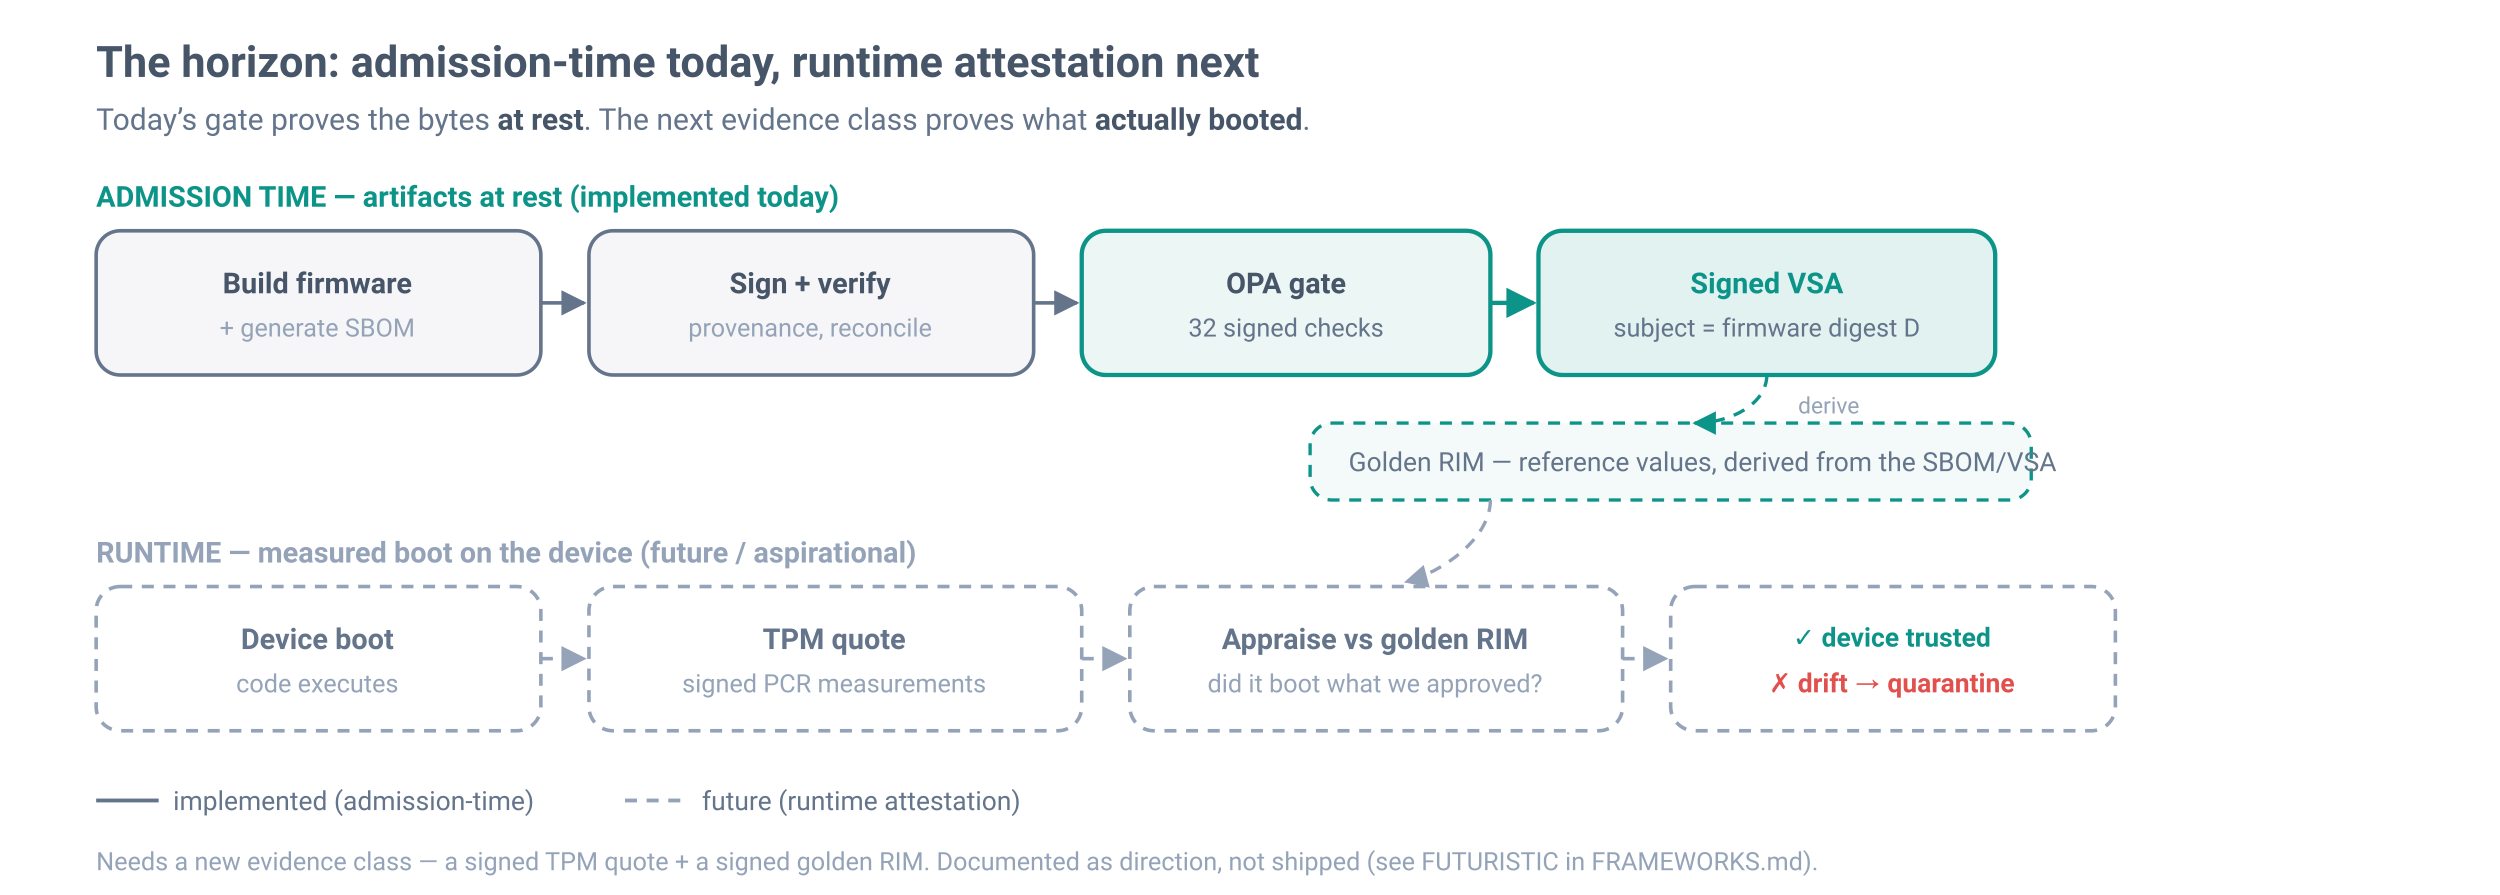
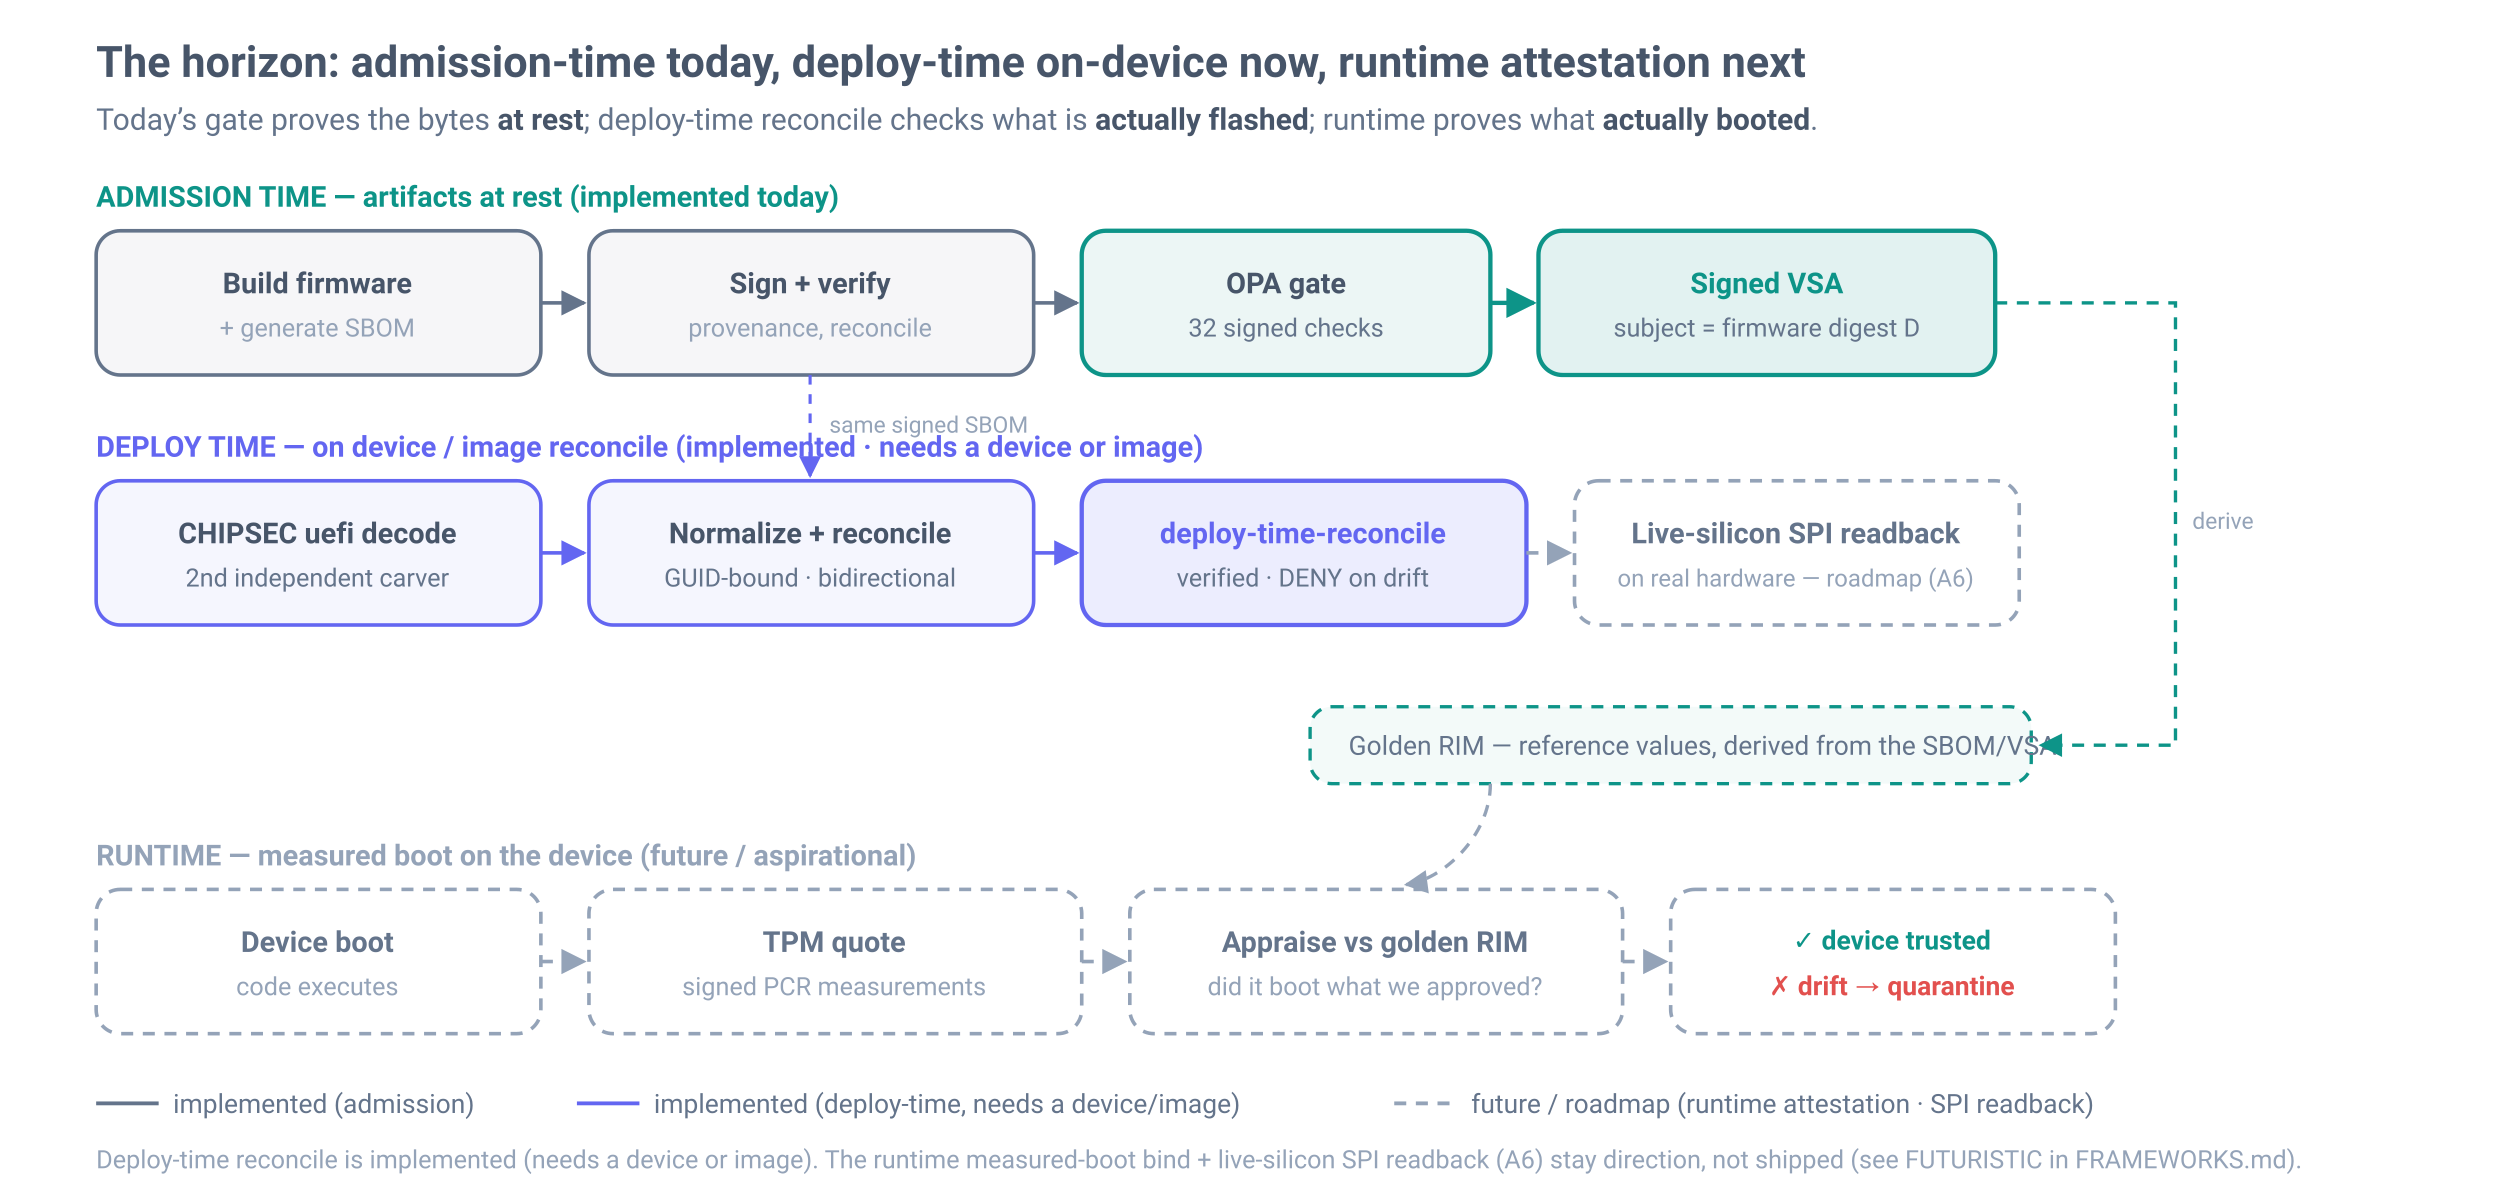
- <svg xmlns="http://www.w3.org/2000/svg" viewBox="0 0 1040 372" width="1040" height="372" font-family="ui-sans-serif, system-ui, -apple-system, 'Segoe UI', Roboto, Helvetica, Arial, 'DejaVu Sans', sans-serif" role="img" aria-label="Admission-time gate today (solid); runtime measured-boot attestation next (dashed)">
+ <svg xmlns="http://www.w3.org/2000/svg" viewBox="0 0 1040 500" width="1040" height="500" font-family="ui-sans-serif, system-ui, -apple-system, 'Segoe UI', Roboto, Helvetica, Arial, 'DejaVu Sans', sans-serif" role="img" aria-label="Admission-time gate today (solid); deploy-time on-device reconcile, implemented but needs a device or image (solid, indigo); runtime measured-boot attestation next (dashed)">
  <defs>
    <marker id="fr-arw" viewBox="0 0 10 10" refX="9" refY="5" markerWidth="7" markerHeight="7" orient="auto-start-reverse">
      <path d="M0,0 L10,5 L0,10 z" fill="#64748b" />
    </marker>
    <marker id="fr-arwm" viewBox="0 0 10 10" refX="9" refY="5" markerWidth="7" markerHeight="7" orient="auto-start-reverse">
      <path d="M0,0 L10,5 L0,10 z" fill="#94a3b8" />
    </marker>
    <marker id="fr-arwt" viewBox="0 0 10 10" refX="9" refY="5" markerWidth="7" markerHeight="7" orient="auto-start-reverse">
      <path d="M0,0 L10,5 L0,10 z" fill="#0d9488" />
    </marker>
+     <marker id="fr-arwi" viewBox="0 0 10 10" refX="9" refY="5" markerWidth="7" markerHeight="7" orient="auto-start-reverse">
+       <path d="M0,0 L10,5 L0,10 z" fill="#6366f1" />
+     </marker>
  </defs>
-   <text x="40" y="32" font-size="18" font-weight="700" fill="#475569">The horizon: admission-time today, runtime attestation next</text>
-   <text x="40" y="54" font-size="12.5" fill="#64748b">Today’s gate proves the bytes <tspan font-weight="600" fill="#475569">at rest</tspan>. The next evidence class proves what <tspan font-weight="600" fill="#475569">actually booted</tspan>.</text>
+   <text x="40" y="32" font-size="18" font-weight="700" fill="#475569">The horizon: admission-time today, deploy-time on-device now, runtime attestation next</text>
+   <text x="40" y="54" font-size="12.5" fill="#64748b">Today’s gate proves the bytes <tspan font-weight="600" fill="#475569">at rest</tspan>; deploy-time reconcile checks what is <tspan font-weight="600" fill="#475569">actually flashed</tspan>; runtime proves what <tspan font-weight="600" fill="#475569">actually booted</tspan>.</text>
  <text x="40" y="86" font-size="12" font-weight="700" fill="#0d9488">ADMISSION TIME — artifacts at rest (implemented today)</text>
  <g font-size="12">
    <rect x="40" y="96" width="185" height="60" rx="10" fill="#64748b" fill-opacity="0.06" stroke="#64748b" stroke-width="1.5" />
    <text x="132" y="122" text-anchor="middle" font-weight="600" fill="#475569">Build firmware</text>
    <text x="132" y="140" text-anchor="middle" font-size="10.5" fill="#94a3b8">+ generate SBOM</text>
    <rect x="245" y="96" width="185" height="60" rx="10" fill="#64748b" fill-opacity="0.06" stroke="#64748b" stroke-width="1.5" />
    <text x="337" y="122" text-anchor="middle" font-weight="600" fill="#475569">Sign + verify</text>
    <text x="337" y="140" text-anchor="middle" font-size="10.5" fill="#94a3b8">provenance, reconcile</text>
    <rect x="450" y="96" width="170" height="60" rx="10" fill="#0d9488" fill-opacity="0.08" stroke="#0d9488" stroke-width="1.8" />
    <text x="535" y="122" text-anchor="middle" font-weight="700" fill="#475569">OPA gate</text>
    <text x="535" y="140" text-anchor="middle" font-size="10.5" fill="#64748b">32 signed checks</text>
    <rect x="640" y="96" width="190" height="60" rx="10" fill="#0d9488" fill-opacity="0.12" stroke="#0d9488" stroke-width="1.8" />
    <text x="735" y="122" text-anchor="middle" font-weight="700" fill="#0d9488">Signed VSA</text>
    <text x="735" y="140" text-anchor="middle" font-size="10.5" fill="#64748b">subject = firmware digest D</text>
  </g>
  <line x1="225" y1="126" x2="243" y2="126" stroke="#64748b" stroke-width="1.5" marker-end="url(#fr-arw)" />
  <line x1="430" y1="126" x2="448" y2="126" stroke="#64748b" stroke-width="1.5" marker-end="url(#fr-arw)" />
  <line x1="620" y1="126" x2="638" y2="126" stroke="#0d9488" stroke-width="1.8" marker-end="url(#fr-arwt)" />
-   <rect x="545" y="176" width="300" height="32" rx="9" fill="#0d9488" fill-opacity="0.05" stroke="#0d9488" stroke-width="1.4" stroke-dasharray="5 4" />
-   <text x="561" y="196" font-size="11" fill="#64748b">Golden RIM — reference values, derived from the SBOM/VSA</text>
-   <path d="M735 156 C 735 168, 720 176, 705 176" fill="none" stroke="#0d9488" stroke-width="1.4" stroke-dasharray="5 4" marker-end="url(#fr-arwt)" />
-   <text x="748" y="172" font-size="9.5" fill="#94a3b8">derive</text>
-   <text x="40" y="234" font-size="12" font-weight="700" fill="#94a3b8">RUNTIME — measured boot on the device (future / aspirational)</text>
+   <text x="40" y="190" font-size="12" font-weight="700" fill="#6366f1">DEPLOY TIME — on device / image reconcile (implemented · needs a device or image)</text>
  <g font-size="12">
-     <rect x="40" y="244" width="185" height="60" rx="10" fill="none" stroke="#94a3b8" stroke-width="1.5" stroke-dasharray="5 4" />
-     <text x="132" y="270" text-anchor="middle" font-weight="600" fill="#64748b">Device boot</text>
-     <text x="132" y="288" text-anchor="middle" font-size="10.5" fill="#94a3b8">code executes</text>
-     <rect x="245" y="244" width="205" height="60" rx="10" fill="none" stroke="#94a3b8" stroke-width="1.5" stroke-dasharray="5 4" />
-     <text x="347" y="270" text-anchor="middle" font-weight="600" fill="#64748b">TPM quote</text>
-     <text x="347" y="288" text-anchor="middle" font-size="10.5" fill="#94a3b8">signed PCR measurements</text>
-     <rect x="470" y="244" width="205" height="60" rx="10" fill="none" stroke="#94a3b8" stroke-width="1.5" stroke-dasharray="5 4" />
-     <text x="572" y="270" text-anchor="middle" font-weight="600" fill="#64748b">Appraise vs golden RIM</text>
-     <text x="572" y="288" text-anchor="middle" font-size="10.5" fill="#94a3b8">did it boot what we approved?</text>
-     <rect x="695" y="244" width="185" height="60" rx="10" fill="none" stroke="#94a3b8" stroke-width="1.5" stroke-dasharray="5 4" />
-     <text x="787" y="269" text-anchor="middle" font-size="11" fill="#0d9488" font-weight="600">✓ device trusted</text>
-     <text x="787" y="288" text-anchor="middle" font-size="11" fill="#e2504e" font-weight="600">✗ drift → quarantine</text>
+     <rect x="40" y="200" width="185" height="60" rx="10" fill="#6366f1" fill-opacity="0.06" stroke="#6366f1" stroke-width="1.5" />
+     <text x="132" y="226" text-anchor="middle" font-weight="600" fill="#475569">CHIPSEC uefi decode</text>
+     <text x="132" y="244" text-anchor="middle" font-size="10.5" fill="#64748b">2nd independent carver</text>
+     <rect x="245" y="200" width="185" height="60" rx="10" fill="#6366f1" fill-opacity="0.06" stroke="#6366f1" stroke-width="1.5" />
+     <text x="337" y="226" text-anchor="middle" font-weight="600" fill="#475569">Normalize + reconcile</text>
+     <text x="337" y="244" text-anchor="middle" font-size="10.5" fill="#64748b">GUID-bound · bidirectional</text>
+     <rect x="450" y="200" width="185" height="60" rx="10" fill="#6366f1" fill-opacity="0.12" stroke="#6366f1" stroke-width="1.8" />
+     <text x="542" y="226" text-anchor="middle" font-weight="700" fill="#6366f1">deploy-time-reconcile</text>
+     <text x="542" y="244" text-anchor="middle" font-size="10.5" fill="#64748b">verified · DENY on drift</text>
+     <rect x="655" y="200" width="185" height="60" rx="10" fill="none" stroke="#94a3b8" stroke-width="1.5" stroke-dasharray="5 4" />
+     <text x="747" y="226" text-anchor="middle" font-weight="600" fill="#64748b">Live-silicon SPI readback</text>
+     <text x="747" y="244" text-anchor="middle" font-size="10" fill="#94a3b8">on real hardware — roadmap (A6)</text>
  </g>
-   <line x1="225" y1="274" x2="243" y2="274" stroke="#94a3b8" stroke-width="1.5" stroke-dasharray="5 4" marker-end="url(#fr-arwm)" />
-   <line x1="450" y1="274" x2="468" y2="274" stroke="#94a3b8" stroke-width="1.5" stroke-dasharray="5 4" marker-end="url(#fr-arwm)" />
-   <line x1="675" y1="274" x2="693" y2="274" stroke="#94a3b8" stroke-width="1.5" stroke-dasharray="5 4" marker-end="url(#fr-arwm)" />
-   <path d="M620 208 C 620 224, 600 238, 585 242" fill="none" stroke="#94a3b8" stroke-width="1.4" stroke-dasharray="5 4" marker-end="url(#fr-arwm)" />
-   <g transform="translate(40,336)">
+   <line x1="225" y1="230" x2="243" y2="230" stroke="#6366f1" stroke-width="1.5" marker-end="url(#fr-arwi)" />
+   <line x1="430" y1="230" x2="448" y2="230" stroke="#6366f1" stroke-width="1.5" marker-end="url(#fr-arwi)" />
+   <line x1="635" y1="230" x2="653" y2="230" stroke="#94a3b8" stroke-width="1.5" stroke-dasharray="5 4" marker-end="url(#fr-arwm)" />
+   <path d="M337 156 C 337 172, 337 184, 337 198" fill="none" stroke="#6366f1" stroke-width="1.3" stroke-dasharray="4 4" marker-end="url(#fr-arwi)" />
+   <text x="345" y="180" font-size="9.5" fill="#94a3b8">same signed SBOM</text>
+   <rect x="545" y="294" width="300" height="32" rx="9" fill="#0d9488" fill-opacity="0.05" stroke="#0d9488" stroke-width="1.4" stroke-dasharray="5 4" />
+   <text x="561" y="314" font-size="11" fill="#64748b">Golden RIM — reference values, derived from the SBOM/VSA</text>
+   <path d="M830 126 H905 V310 H849" fill="none" stroke="#0d9488" stroke-width="1.4" stroke-dasharray="5 4" marker-end="url(#fr-arwt)" />
+   <text x="912" y="220" font-size="9.5" fill="#94a3b8">derive</text>
+   <text x="40" y="360" font-size="12" font-weight="700" fill="#94a3b8">RUNTIME — measured boot on the device (future / aspirational)</text>
+   <g font-size="12">
+     <rect x="40" y="370" width="185" height="60" rx="10" fill="none" stroke="#94a3b8" stroke-width="1.5" stroke-dasharray="5 4" />
+     <text x="132" y="396" text-anchor="middle" font-weight="600" fill="#64748b">Device boot</text>
+     <text x="132" y="414" text-anchor="middle" font-size="10.5" fill="#94a3b8">code executes</text>
+     <rect x="245" y="370" width="205" height="60" rx="10" fill="none" stroke="#94a3b8" stroke-width="1.5" stroke-dasharray="5 4" />
+     <text x="347" y="396" text-anchor="middle" font-weight="600" fill="#64748b">TPM quote</text>
+     <text x="347" y="414" text-anchor="middle" font-size="10.5" fill="#94a3b8">signed PCR measurements</text>
+     <rect x="470" y="370" width="205" height="60" rx="10" fill="none" stroke="#94a3b8" stroke-width="1.5" stroke-dasharray="5 4" />
+     <text x="572" y="396" text-anchor="middle" font-weight="600" fill="#64748b">Appraise vs golden RIM</text>
+     <text x="572" y="414" text-anchor="middle" font-size="10.5" fill="#94a3b8">did it boot what we approved?</text>
+     <rect x="695" y="370" width="185" height="60" rx="10" fill="none" stroke="#94a3b8" stroke-width="1.5" stroke-dasharray="5 4" />
+     <text x="787" y="395" text-anchor="middle" font-size="11" fill="#0d9488" font-weight="600">✓ device trusted</text>
+     <text x="787" y="414" text-anchor="middle" font-size="11" fill="#e2504e" font-weight="600">✗ drift → quarantine</text>
+   </g>
+   <line x1="225" y1="400" x2="243" y2="400" stroke="#94a3b8" stroke-width="1.5" stroke-dasharray="5 4" marker-end="url(#fr-arwm)" />
+   <line x1="450" y1="400" x2="468" y2="400" stroke="#94a3b8" stroke-width="1.5" stroke-dasharray="5 4" marker-end="url(#fr-arwm)" />
+   <line x1="675" y1="400" x2="693" y2="400" stroke="#94a3b8" stroke-width="1.5" stroke-dasharray="5 4" marker-end="url(#fr-arwm)" />
+   <path d="M620 326 C 620 348, 600 366, 585 368" fill="none" stroke="#94a3b8" stroke-width="1.4" stroke-dasharray="5 4" marker-end="url(#fr-arwm)" />
+   <g transform="translate(40,462)">
    <line x1="0" y1="-3" x2="26" y2="-3" stroke="#64748b" stroke-width="1.6" />
-     <text x="32" y="1" font-size="11" fill="#64748b">implemented (admission-time)</text>
-     <line x1="220" y1="-3" x2="246" y2="-3" stroke="#94a3b8" stroke-width="1.6" stroke-dasharray="5 4" />
-     <text x="252" y="1" font-size="11" fill="#64748b">future (runtime attestation)</text>
+     <text x="32" y="1" font-size="11" fill="#64748b">implemented (admission)</text>
+     <line x1="200" y1="-3" x2="226" y2="-3" stroke="#6366f1" stroke-width="1.6" />
+     <text x="232" y="1" font-size="11" fill="#64748b">implemented (deploy-time, needs a device/image)</text>
+     <line x1="540" y1="-3" x2="566" y2="-3" stroke="#94a3b8" stroke-width="1.6" stroke-dasharray="5 4" />
+     <text x="572" y="1" font-size="11" fill="#64748b">future / roadmap (runtime attestation · SPI readback)</text>
  </g>
-   <text x="40" y="362" font-size="10.5" fill="#94a3b8">Needs a new evidence class — a signed TPM quote + a signed golden RIM. Documented as direction, not shipped (see FUTURISTIC in FRAMEWORKS.md).</text>
+   <text x="40" y="486" font-size="10.5" fill="#94a3b8">Deploy-time reconcile is implemented (needs a device or image). The runtime measured-boot bind + live-silicon SPI readback (A6) stay direction, not shipped (see FUTURISTIC in FRAMEWORKS.md).</text>
</svg>
